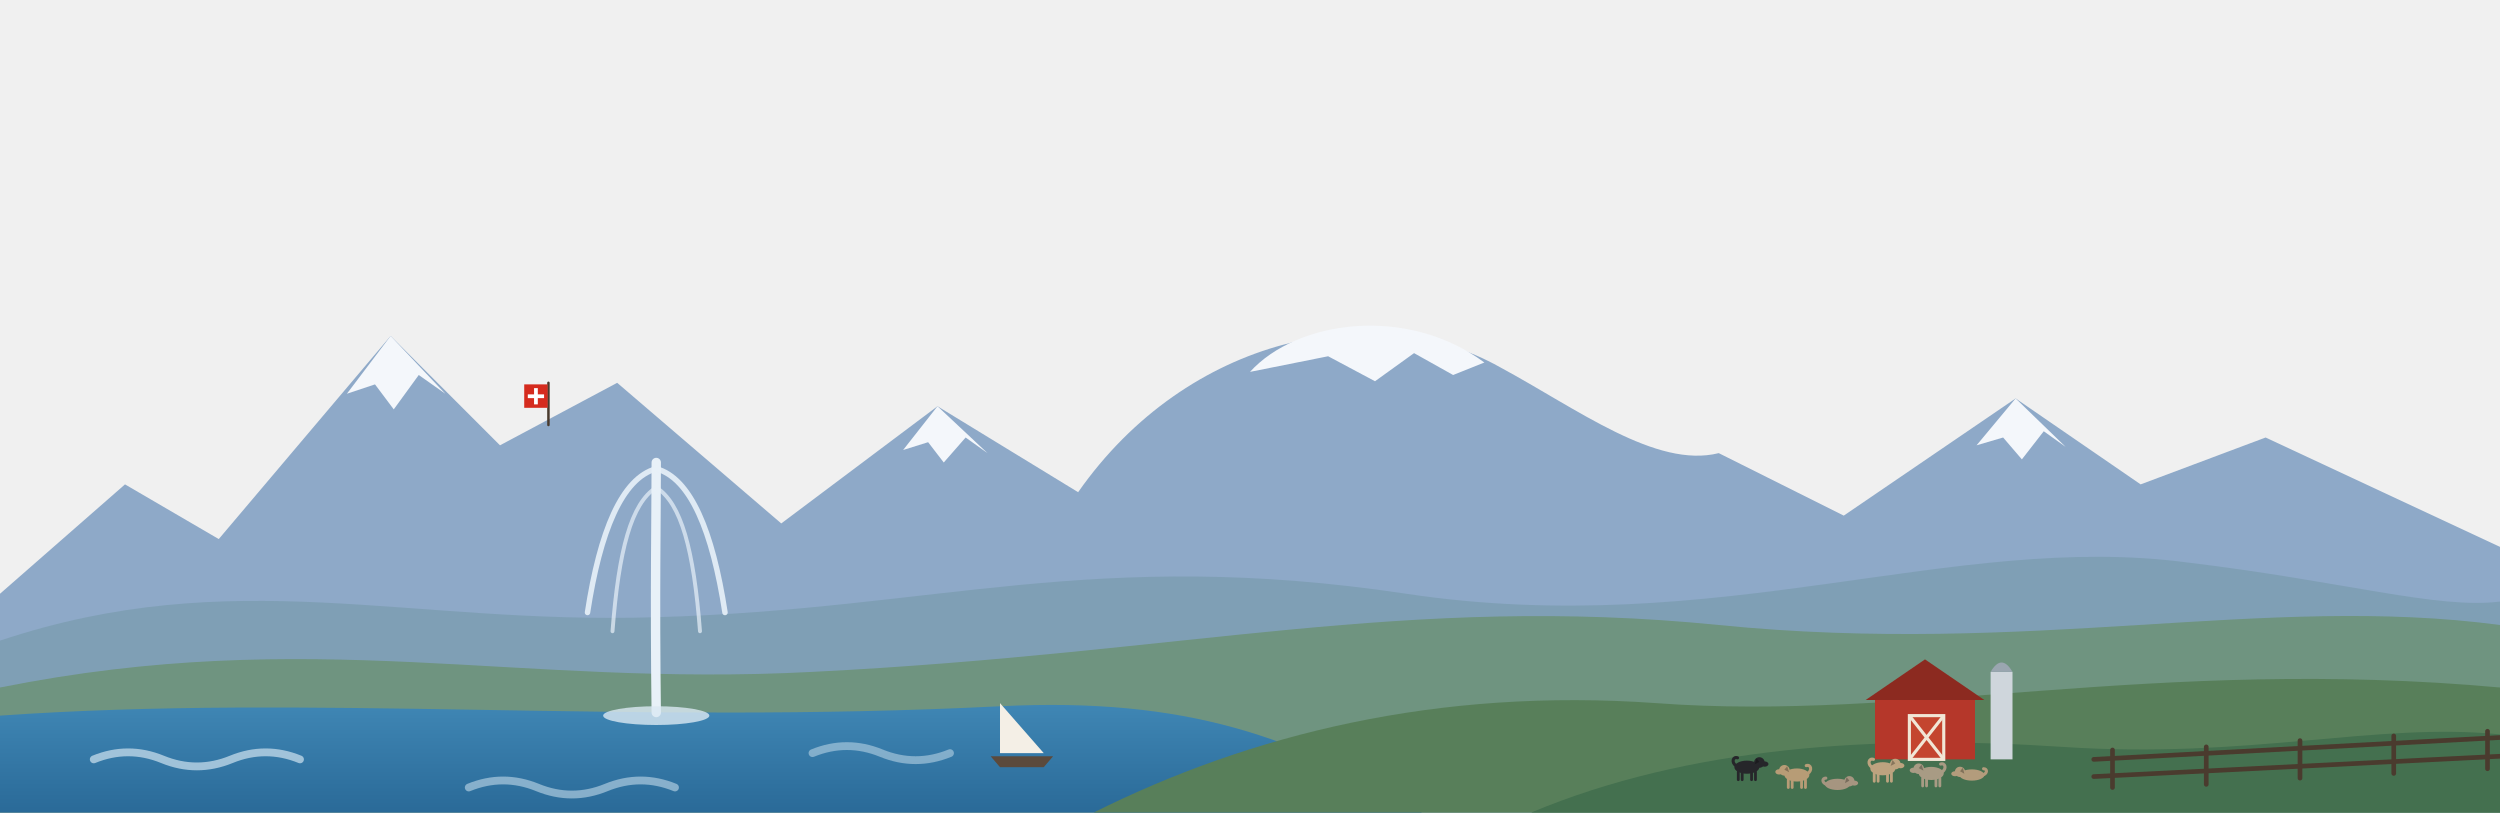
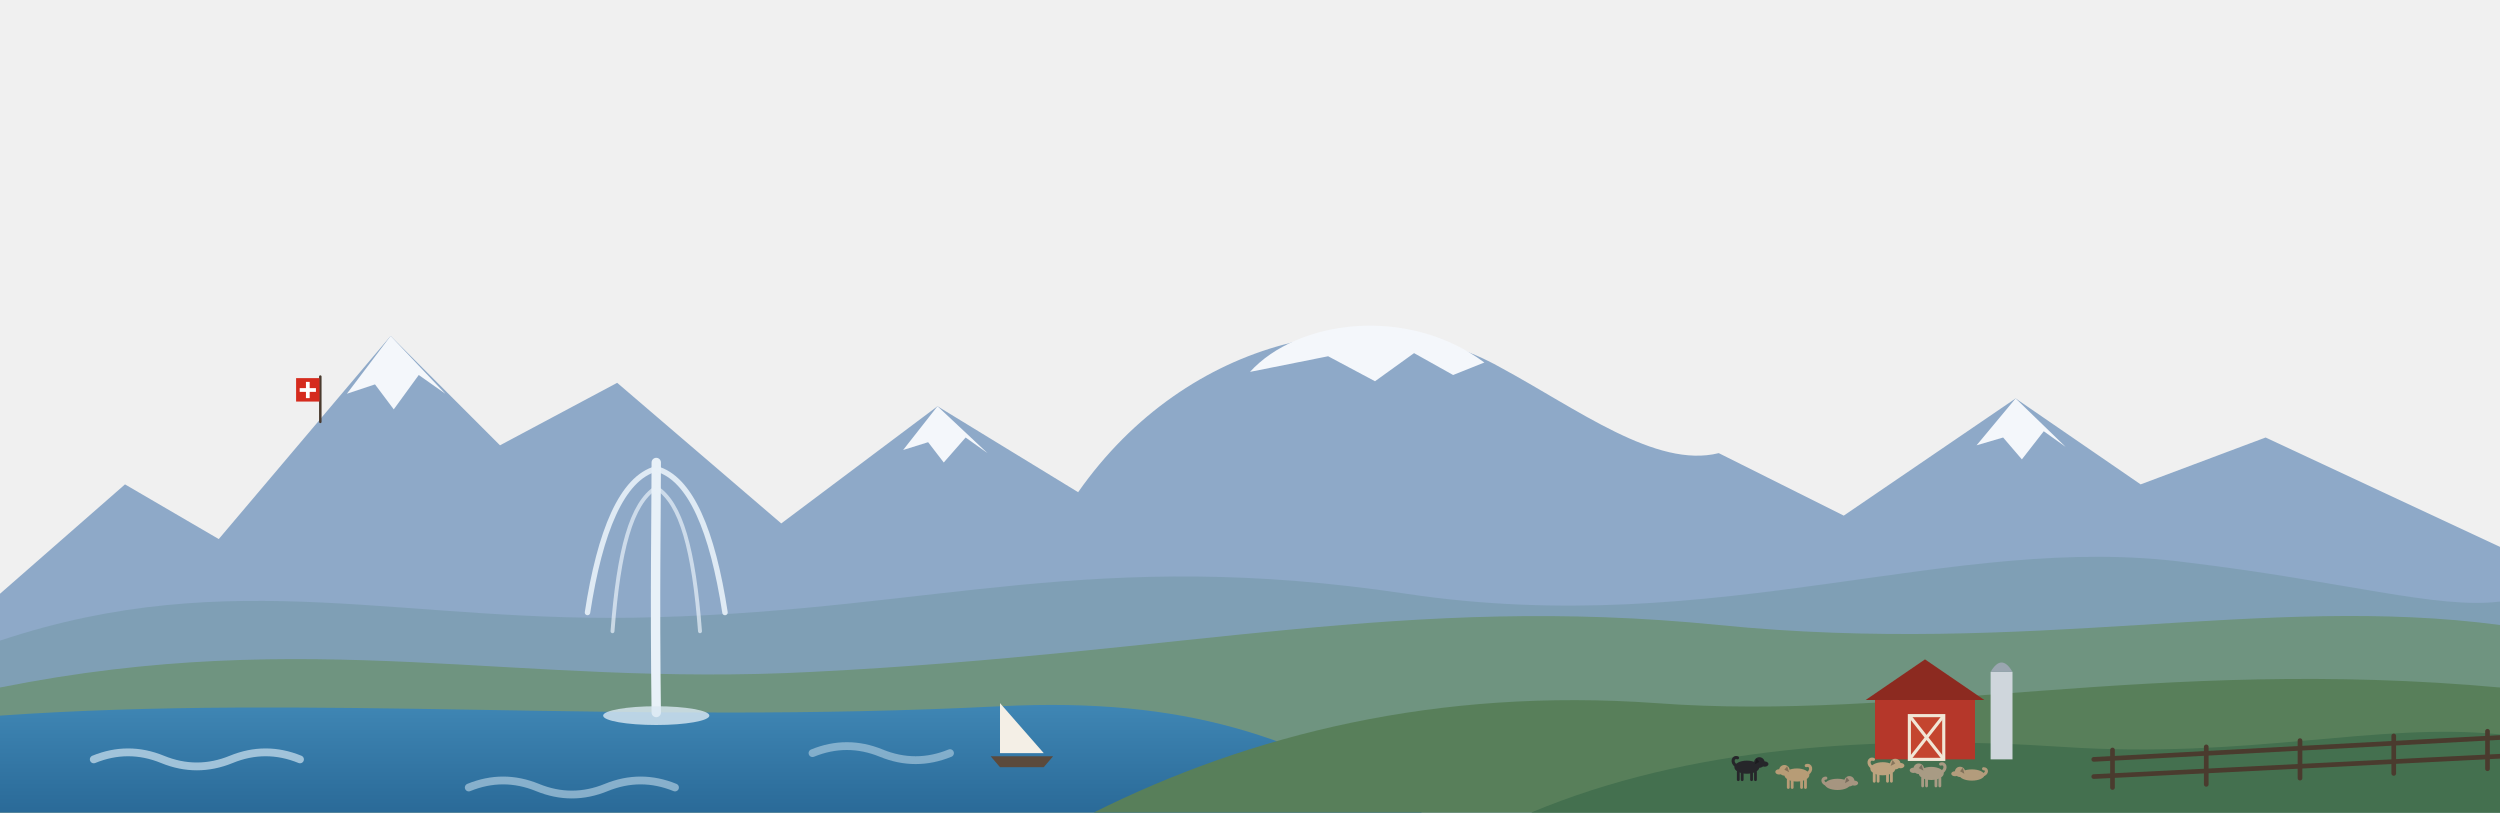
<svg xmlns="http://www.w3.org/2000/svg" viewBox="0 0 1600 520" preserveAspectRatio="xMidYMax slice">
  <defs>
    <linearGradient id="lake" x1="0" y1="0" x2="0" y2="1">
      <stop offset="0" stop-color="#3f86b4" />
      <stop offset="1" stop-color="#2a6a98" />
    </linearGradient>
    <g id="pup" stroke-linecap="round" stroke-linejoin="round">
      <path d="M-7 -9 C-10 -11 -9 -15 -6 -14" fill="none" stroke="currentColor" stroke-width="2" />
      <path d="M-5.5 -5 v5 M-3 -5 v5 M3 -5 v5 M5.5 -5 v5" stroke="currentColor" stroke-width="1.8" fill="none" />
      <ellipse cx="0" cy="-8" rx="8" ry="4.2" fill="currentColor" />
      <circle cx="8" cy="-11" r="3.4" fill="currentColor" />
      <ellipse cx="11.4" cy="-10" rx="2.4" ry="1.7" fill="currentColor" />
      <path d="M6.2 -13.6 L5 -9.8 L8 -11.4 Z" fill="#000" opacity=".28" />
    </g>
    <g id="pup-lying" stroke-linecap="round" stroke-linejoin="round">
      <path d="M-7 -4 C-10 -5 -10 -8 -7.5 -8" fill="none" stroke="currentColor" stroke-width="2" />
      <ellipse cx="0" cy="-4" rx="8" ry="3.6" fill="currentColor" />
      <circle cx="7.6" cy="-6" r="3.3" fill="currentColor" />
      <ellipse cx="10.8" cy="-4.8" rx="2.4" ry="1.6" fill="currentColor" />
      <path d="M5.8 -8.6 L4.8 -4.8 L7.6 -6.4 Z" fill="#000" opacity=".28" />
    </g>
  </defs>
  <path d="M0 380 L80 310 L140 345 L250 215 L320 285 L395 245 L500 335 L600 260 L690 315 C760 215 880 190 960 235 C1010 262 1060 300 1100 290 L1180 330 L1290 255 L1370 310 L1450 280 L1600 350 L1600 520 L0 520 Z" fill="#8ea9c8" />
  <path d="M250 215 L222 252 L240 246 L252 262 L268 240 L285 252 Z" fill="#f4f7fb" />
  <path d="M800 238 C830 205 900 195 950 232 L930 240 L905 226 L880 244 L850 228 Z" fill="#f4f7fb" />
  <path d="M1290 255 L1265 285 L1282 280 L1294 294 L1308 276 L1322 286 Z" fill="#f4f7fb" />
  <path d="M600 260 L578 288 L594 283 L604 296 L618 280 L632 290 Z" fill="#f4f7fb" />
  <g id="swiss-flag">
-     <path d="M351 272 L351 245" stroke="#4a3b2e" stroke-width="1.6" stroke-linecap="round" />
-     <rect x="335.5" y="246" width="15" height="15" fill="#d52b1e" />
-     <path d="M341.8 248.4 h2.4 v4 h4 v2.4 h-4 v4 h-2.4 v-4 h-4 v-2.4 h4 Z" fill="#fff" />
+     <path d="M205 270 L205 241" stroke="#4a3b2e" stroke-width="1.6" stroke-linecap="round" />
+     <rect x="189.5" y="242" width="15" height="15" fill="#d52b1e" />
+     <path d="M195.8 244.4 h2.4 v4 h4 v2.4 h-4 v4 h-2.4 v-4 h-4 v-2.4 h4 Z" fill="#fff" />
  </g>
  <path d="M0 410 C150 360 260 400 420 395 C600 390 700 350 900 380 C1100 410 1250 340 1400 360 C1500 372 1560 390 1600 385 L1600 520 L0 520 Z" fill="#7f9fb5" />
  <path d="M0 440 C200 400 330 440 520 430 C760 418 900 380 1100 400 C1300 420 1450 380 1600 400 L1600 520 L0 520 Z" fill="#6f9480" />
  <path d="M0 458 C200 444 400 464 640 452 C760 446 830 472 910 520 L0 520 Z" fill="url(#lake)" />
  <path d="M60 486 q22 -9 44 0 t44 0 t44 0" fill="none" stroke="#cfe3f0" stroke-width="5" stroke-linecap="round" opacity=".7" />
  <path d="M300 504 q22 -9 44 0 t44 0 t44 0" fill="none" stroke="#cfe3f0" stroke-width="5" stroke-linecap="round" opacity=".55" />
  <path d="M520 482 q22 -9 44 0 t44 0" fill="none" stroke="#cfe3f0" stroke-width="5" stroke-linecap="round" opacity=".5" />
  <g fill="none" stroke="#e8f1f8" stroke-linecap="round">
    <path d="M420 456 C419 380 420 330 420 296" stroke-width="6" />
    <path d="M420 300 C398 306 384 340 376 392" stroke-width="3.5" opacity=".9" />
    <path d="M420 300 C442 306 456 340 464 392" stroke-width="3.5" opacity=".9" />
    <path d="M420 312 C404 322 396 352 392 404" stroke-width="2.5" opacity=".7" />
    <path d="M420 312 C436 322 444 352 448 404" stroke-width="2.5" opacity=".7" />
  </g>
  <ellipse cx="420" cy="458" rx="34" ry="6" fill="#dbe9f3" opacity=".8" />
  <path d="M640 482 L640 450 L668 482 Z" fill="#f4efe6" />
  <path d="M634 484 L674 484 L668 491 L640 491 Z" fill="#5b4a3c" />
  <path d="M700 520 C800 470 920 440 1060 450 C1220 462 1380 420 1600 440 L1600 520 Z" fill="#587f5a" />
  <path d="M980 520 C1080 478 1200 470 1320 478 C1440 486 1520 462 1600 470 L1600 520 Z" fill="#44704f" />
  <rect x="1200" y="446" width="64" height="40" fill="#b5372a" />
  <path d="M1194 448 L1232 422 L1270 448 Z" fill="#8c2a20" />
  <rect x="1222" y="458" width="22" height="28" fill="#c4452f" stroke="#f1e6d6" stroke-width="2" />
  <path d="M1222 458 L1244 486 M1244 458 L1222 486" stroke="#f1e6d6" stroke-width="2" />
  <rect x="1274" y="430" width="14" height="56" fill="#cfd6dc" />
  <path d="M1274 430 q7 -12 14 0 Z" fill="#9aa6b0" />
  <g id="pups">
    <use href="#pup" transform="translate(1118 499)" color="#26262a" />
    <use href="#pup" transform="translate(1150 504) scale(-1 1)" color="#b79c76" />
    <use href="#pup-lying" transform="translate(1176 506)" color="#a69580" />
    <use href="#pup" transform="translate(1205 500)" color="#bda37f" />
    <use href="#pup" transform="translate(1236 503) scale(-1 1)" color="#a89b84" />
    <use href="#pup-lying" transform="translate(1262 500) scale(-1 1)" color="#b39c7c" />
  </g>
  <g stroke="#4a3b2e" stroke-width="3" stroke-linecap="round" fill="none">
    <path d="M1340 486 L1600 472" />
    <path d="M1340 497 L1600 484" />
    <path d="M1352 480 L1352 504 M1412 478 L1412 502 M1472 474 L1472 498 M1532 471 L1532 495 M1592 468 L1592 492" />
  </g>
</svg>
